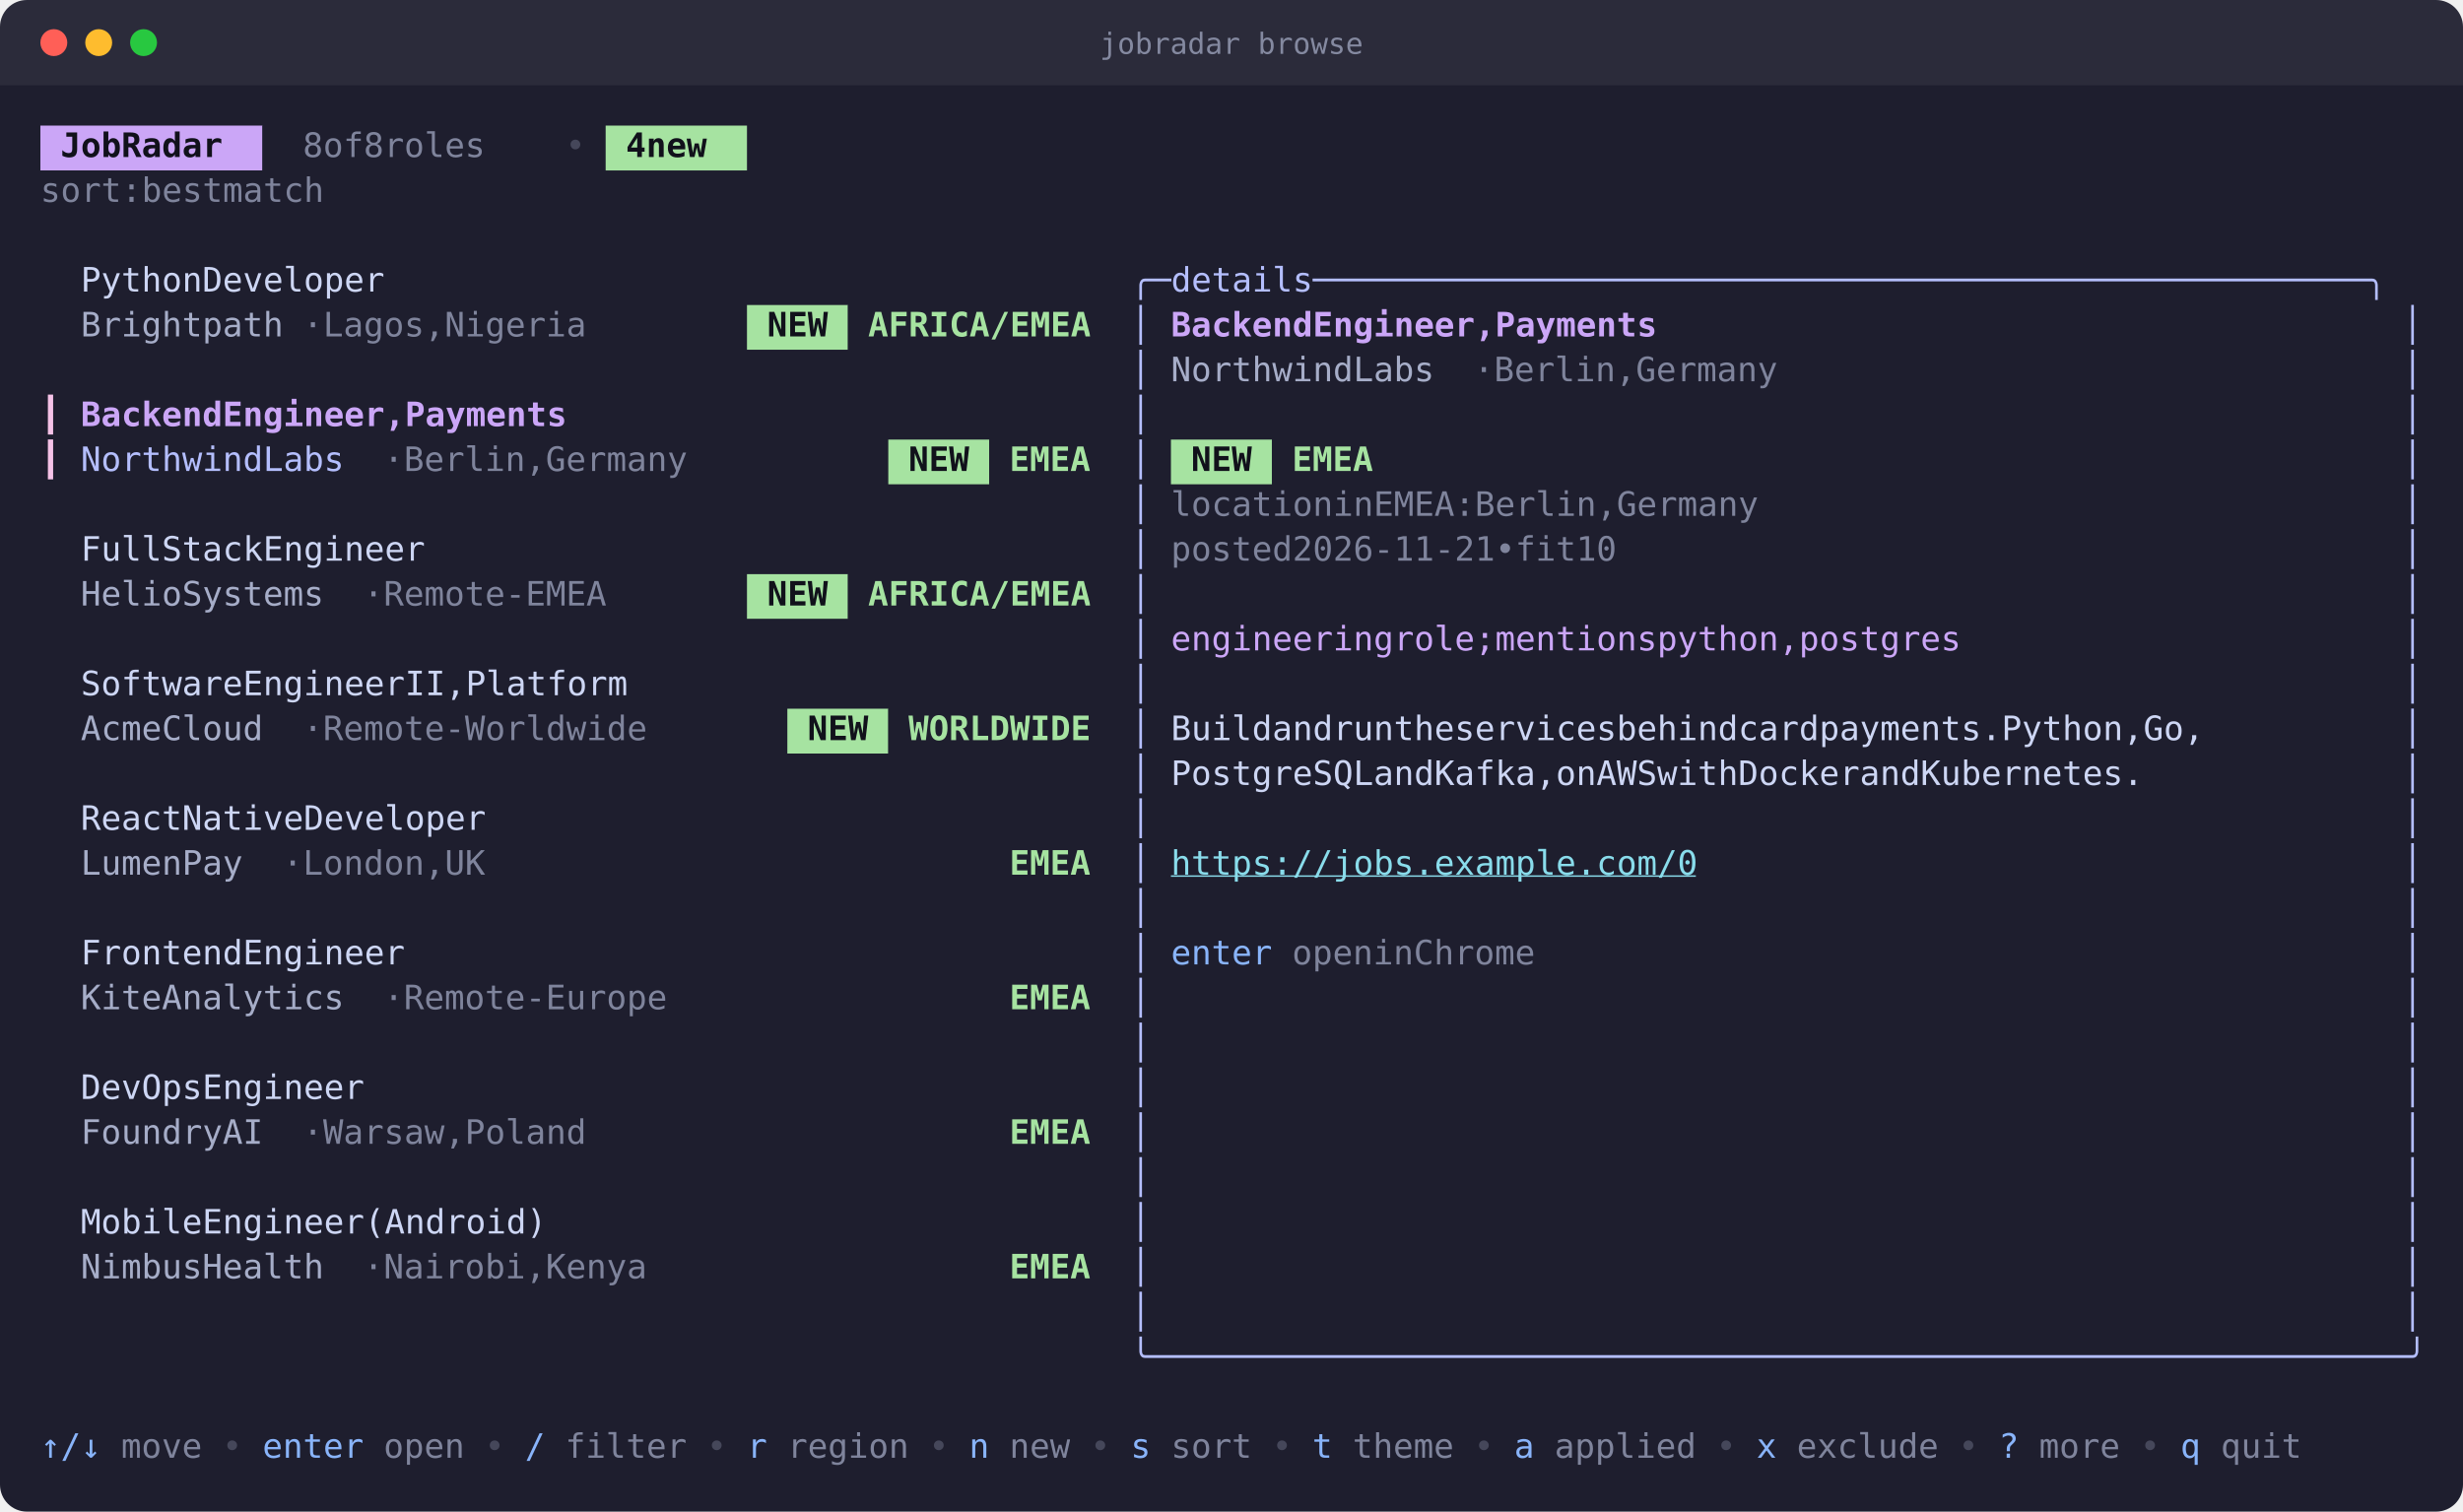
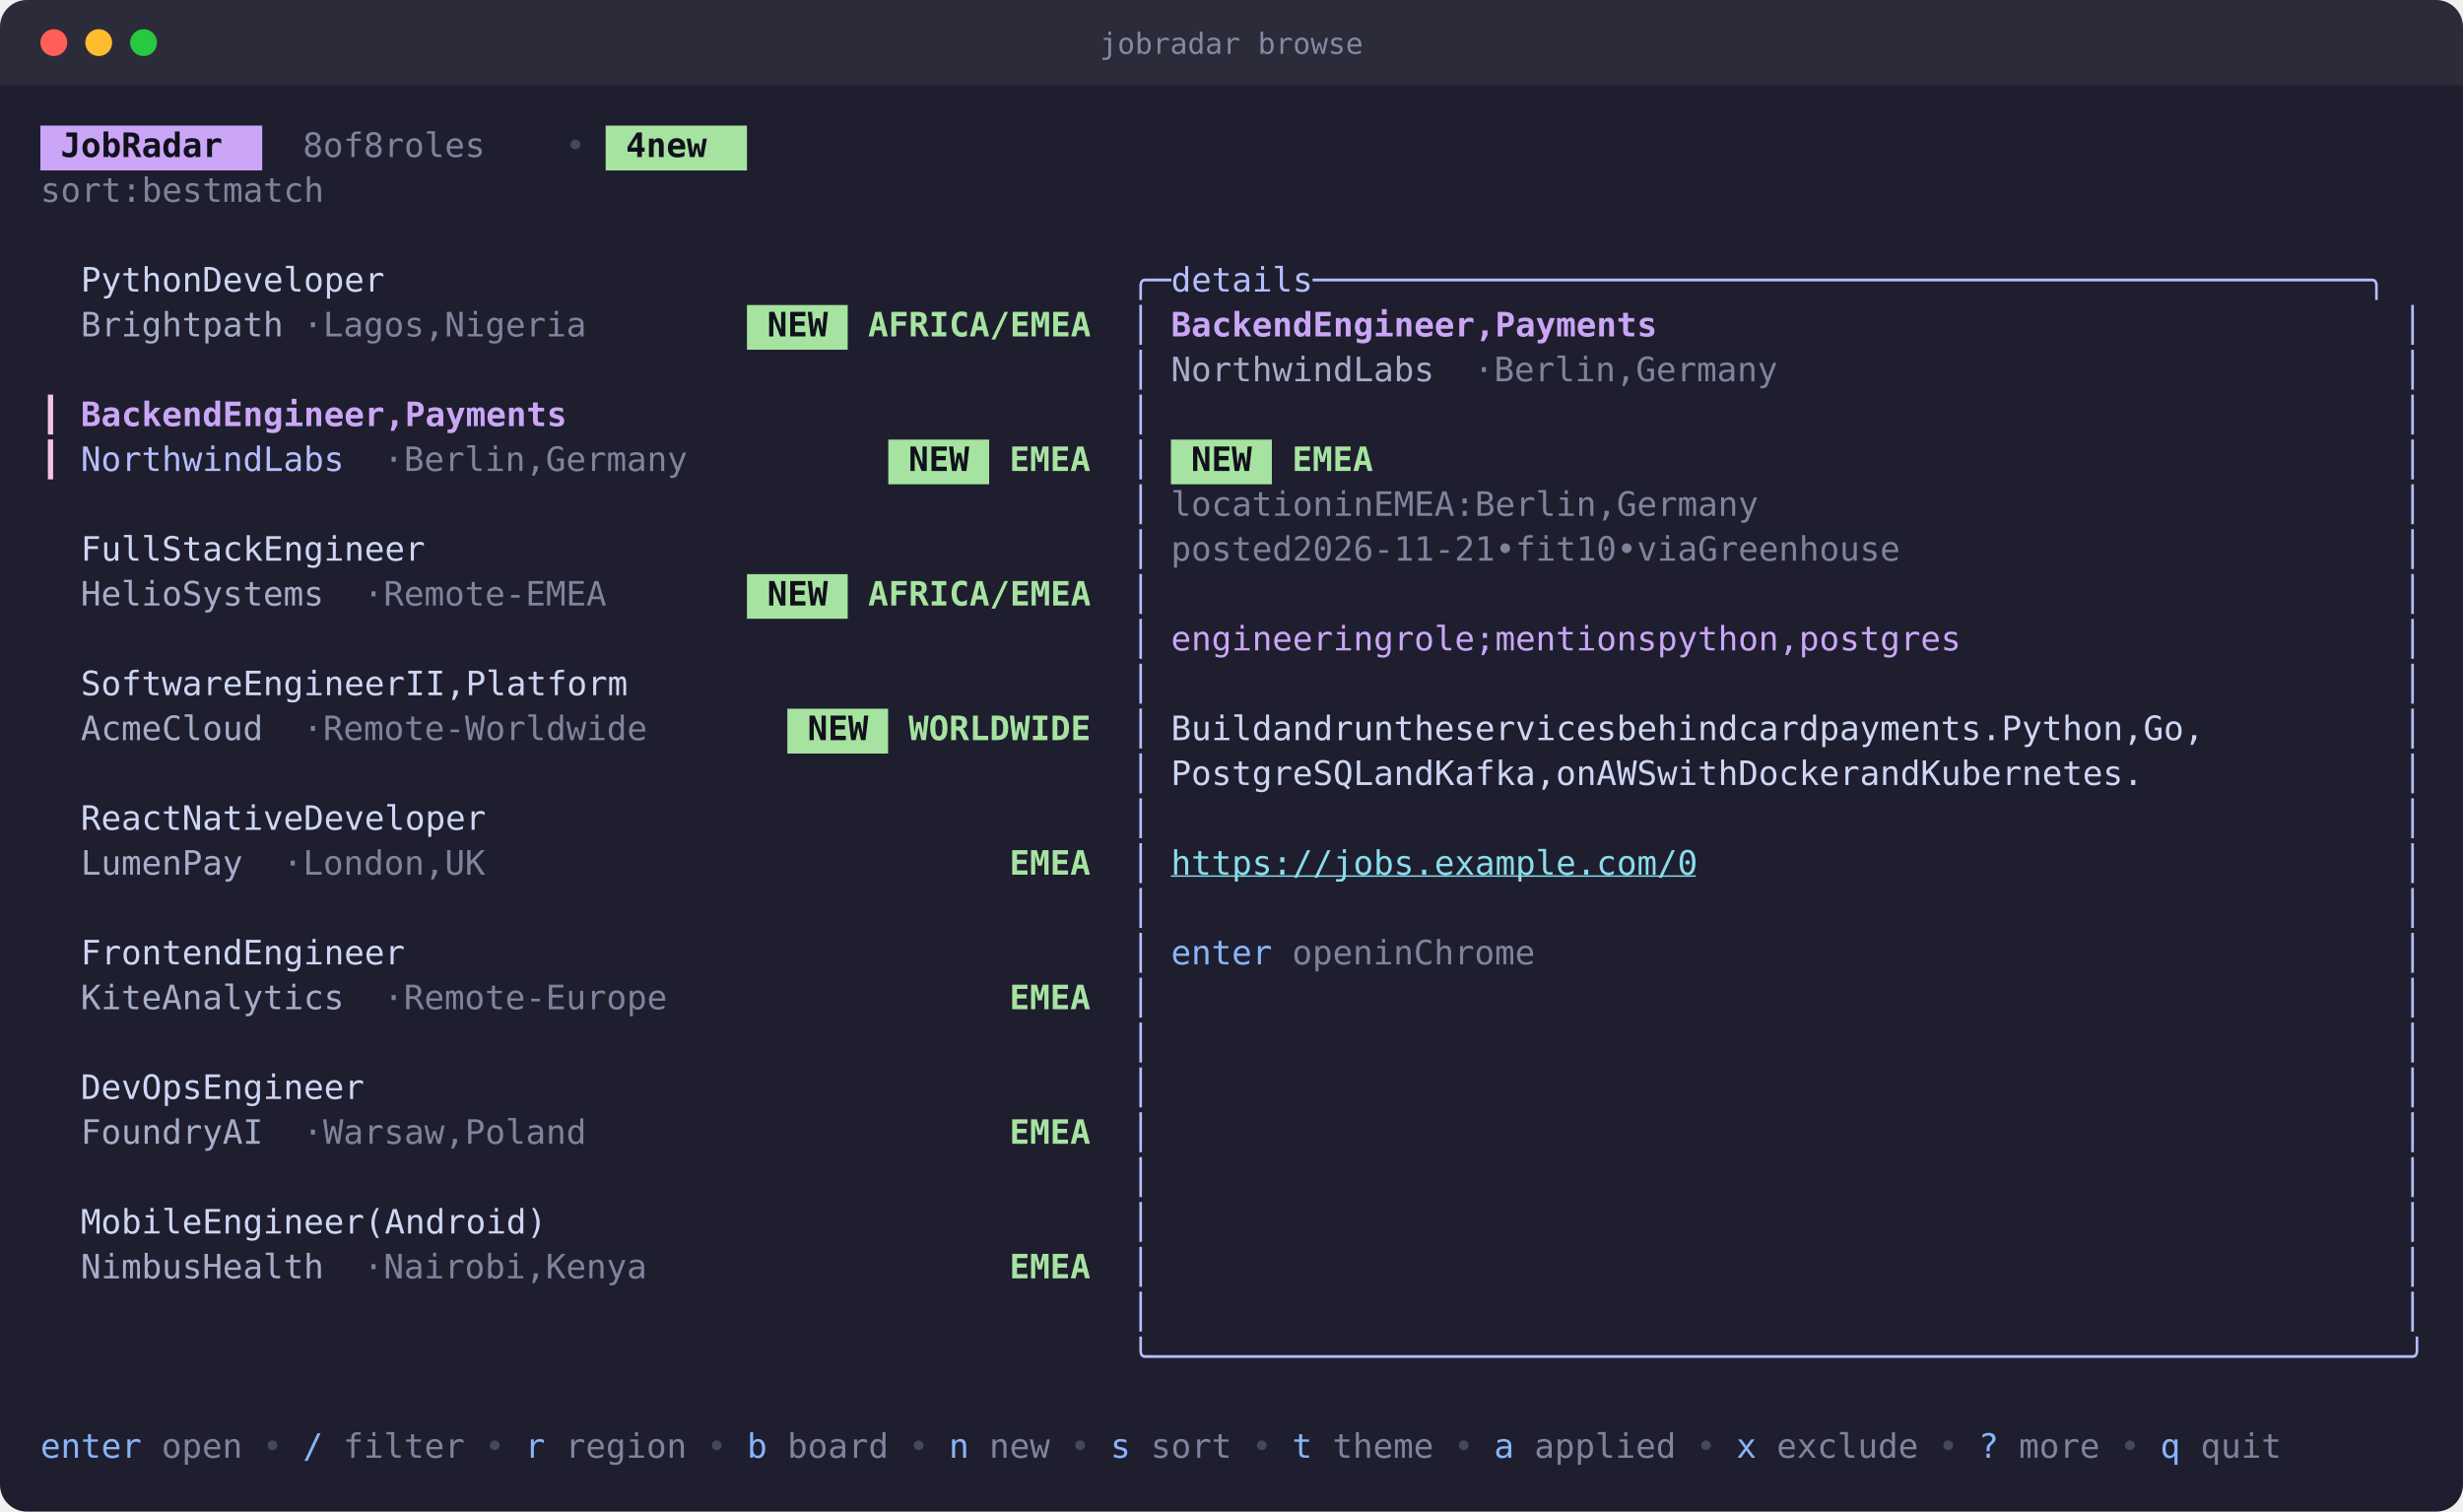
<svg xmlns="http://www.w3.org/2000/svg" width="1098" height="674" viewBox="0 0 1098 674" role="img" aria-label="jobradar browse">
  <rect width="1098" height="674" rx="12" fill="#1E1E2E" />
  <path d="M0 12a12 12 0 0 1 12-12h1074a12 12 0 0 1 12 12v26H0z" fill="#ffffff" fill-opacity="0.06" />
  <circle cx="24" cy="19" r="6" fill="#ff5f57" />
  <circle cx="44" cy="19" r="6" fill="#febc2e" />
  <circle cx="64" cy="19" r="6" fill="#28c840" />
  <text x="549" y="24" text-anchor="middle" font-family="'Cascadia Mono','SF Mono',Menlo,Consolas,'DejaVu Sans Mono','Liberation Mono',monospace" font-size="13" fill="#CDD6F4" fill-opacity="0.55">jobradar browse</text>
  <g font-family="'Cascadia Mono','SF Mono',Menlo,Consolas,'DejaVu Sans Mono','Liberation Mono',monospace" font-size="15" text-rendering="geometricPrecision">
    <rect x="18" y="56" width="99" height="20" fill="#CBA6F7" />
    <text x="27 36 45 63 72 81 90 99" y="70" fill="#11111B" font-weight="700">JobRadar</text>
    <rect x="117" y="56" width="126" height="20" fill="#1E1E2E" />
    <text x="135 153 162 180 198 207 216 225 234" y="70" fill="#7F849C">8of8roles</text>
    <rect x="243" y="56" width="27" height="20" fill="#1E1E2E" />
    <text x="252" y="70" fill="#45475A">•</text>
    <rect x="270" y="56" width="63" height="20" fill="#A6E3A1" />
    <text x="279 297 306 315" y="70" fill="#11111B" font-weight="700">4new</text>
    <rect x="18" y="76" width="144" height="20" fill="#1E1E2E" />
    <text x="18 27 36 45 54 72 81 90 99 117 126 135 144 153" y="90" fill="#7F849C">sort:bestmatch</text>
    <rect x="18" y="116" width="18" height="20" fill="#1E1E2E" />
    <rect x="36" y="116" width="144" height="20" fill="#1E1E2E" />
    <text x="36 45 54 63 72 81 99 108 117 126 135 144 153 162 171" y="130" fill="#CDD6F4">PythonDeveloper</text>
    <rect x="180" y="116" width="306" height="20" fill="#1E1E2E" />
    <rect x="486" y="116" width="18" height="20" fill="#1E1E2E" />
    <rect x="504" y="116" width="576" height="20" fill="#1E1E2E" />
    <text x="504 513 531 540 549 558 567 576 585 603 612 621 630 639 648 657 666 675 684 693 702 711 720 729 738 747 756 765 774 783 792 801 810 819 828 837 846 855 864 873 882 891 900 909 918 927 936 945 954 963 972 981 990 999 1008 1017 1026 1035 1044 1053 1062 1071" y="130" fill="#B4BEFE">╭─details────────────────────────────────────────────────────╮</text>
    <rect x="18" y="136" width="18" height="20" fill="#1E1E2E" />
    <rect x="36" y="136" width="90" height="20" fill="#1E1E2E" />
    <text x="36 45 54 63 72 81 90 99 108 117" y="150" fill="#A6ADC8">Brightpath</text>
    <rect x="126" y="136" width="153" height="20" fill="#1E1E2E" />
    <text x="135 153 162 171 180 189 198 216 225 234 243 252 261 270" y="150" fill="#7F849C">·Lagos,Nigeria</text>
    <rect x="279" y="136" width="54" height="20" fill="#1E1E2E" />
    <rect x="333" y="136" width="45" height="20" fill="#A6E3A1" />
    <text x="342 351 360" y="150" fill="#11111B" font-weight="700">NEW</text>
    <rect x="378" y="136" width="9" height="20" fill="#1E1E2E" />
    <rect x="387" y="136" width="99" height="20" fill="#1E1E2E" />
    <text x="387 396 405 414 423 432 441 450 459 468 477" y="150" fill="#A6E3A1" font-weight="700">AFRICA/EMEA</text>
    <rect x="486" y="136" width="18" height="20" fill="#1E1E2E" />
    <rect x="504" y="136" width="18" height="20" fill="#1E1E2E" />
    <text x="504" y="150" fill="#B4BEFE">│</text>
    <rect x="522" y="136" width="234" height="20" fill="#1E1E2E" />
    <text x="522 531 540 549 558 567 576 594 603 612 621 630 639 648 657 666 684 693 702 711 720 729 738 747" y="150" fill="#CBA6F7" font-weight="700">BackendEngineer,Payments</text>
    <rect x="756" y="136" width="306" height="20" fill="#1E1E2E" />
    <rect x="1062" y="136" width="18" height="20" fill="#1E1E2E" />
    <text x="1071" y="150" fill="#B4BEFE">│</text>
    <rect x="18" y="156" width="468" height="20" fill="#1E1E2E" />
    <rect x="486" y="156" width="18" height="20" fill="#1E1E2E" />
    <rect x="504" y="156" width="18" height="20" fill="#1E1E2E" />
    <text x="504" y="170" fill="#B4BEFE">│</text>
    <rect x="522" y="156" width="126" height="20" fill="#1E1E2E" />
    <text x="522 531 540 549 558 567 576 585 594 612 621 630 639" y="170" fill="#A6ADC8">NorthwindLabs</text>
    <rect x="648" y="156" width="162" height="20" fill="#1E1E2E" />
    <text x="657 675 684 693 702 711 720 729 747 756 765 774 783 792 801" y="170" fill="#7F849C">·Berlin,Germany</text>
    <rect x="810" y="156" width="252" height="20" fill="#1E1E2E" />
    <rect x="1062" y="156" width="18" height="20" fill="#1E1E2E" />
    <text x="1071" y="170" fill="#B4BEFE">│</text>
    <rect x="18" y="176" width="18" height="20" fill="#1E1E2E" />
    <text x="18" y="190" fill="#F5C2E7" font-weight="700">┃</text>
    <rect x="36" y="176" width="234" height="20" fill="#1E1E2E" />
    <text x="36 45 54 63 72 81 90 108 117 126 135 144 153 162 171 180 198 207 216 225 234 243 252 261" y="190" fill="#CBA6F7" font-weight="700">BackendEngineer,Payments</text>
    <rect x="270" y="176" width="216" height="20" fill="#1E1E2E" />
    <rect x="486" y="176" width="18" height="20" fill="#1E1E2E" />
    <rect x="504" y="176" width="18" height="20" fill="#1E1E2E" />
    <text x="504" y="190" fill="#B4BEFE">│</text>
    <rect x="522" y="176" width="540" height="20" fill="#1E1E2E" />
    <rect x="1062" y="176" width="18" height="20" fill="#1E1E2E" />
    <text x="1071" y="190" fill="#B4BEFE">│</text>
    <rect x="18" y="196" width="18" height="20" fill="#1E1E2E" />
    <text x="18" y="210" fill="#F5C2E7" font-weight="700">┃</text>
    <rect x="36" y="196" width="126" height="20" fill="#1E1E2E" />
    <text x="36 45 54 63 72 81 90 99 108 126 135 144 153" y="210" fill="#B4BEFE">NorthwindLabs</text>
    <rect x="162" y="196" width="162" height="20" fill="#1E1E2E" />
    <text x="171 189 198 207 216 225 234 243 261 270 279 288 297 306 315" y="210" fill="#7F849C">·Berlin,Germany</text>
    <rect x="324" y="196" width="72" height="20" fill="#1E1E2E" />
    <rect x="396" y="196" width="45" height="20" fill="#A6E3A1" />
    <text x="405 414 423" y="210" fill="#11111B" font-weight="700">NEW</text>
    <rect x="441" y="196" width="9" height="20" fill="#1E1E2E" />
    <rect x="450" y="196" width="36" height="20" fill="#1E1E2E" />
    <text x="450 459 468 477" y="210" fill="#A6E3A1" font-weight="700">EMEA</text>
    <rect x="486" y="196" width="18" height="20" fill="#1E1E2E" />
    <rect x="504" y="196" width="18" height="20" fill="#1E1E2E" />
    <text x="504" y="210" fill="#B4BEFE">│</text>
    <rect x="522" y="196" width="45" height="20" fill="#A6E3A1" />
    <text x="531 540 549" y="210" fill="#11111B" font-weight="700">NEW</text>
    <rect x="567" y="196" width="9" height="20" fill="#1E1E2E" />
    <rect x="576" y="196" width="36" height="20" fill="#1E1E2E" />
    <text x="576 585 594 603" y="210" fill="#A6E3A1" font-weight="700">EMEA</text>
    <rect x="612" y="196" width="450" height="20" fill="#1E1E2E" />
    <rect x="1062" y="196" width="18" height="20" fill="#1E1E2E" />
    <text x="1071" y="210" fill="#B4BEFE">│</text>
    <rect x="18" y="216" width="468" height="20" fill="#1E1E2E" />
    <rect x="486" y="216" width="18" height="20" fill="#1E1E2E" />
    <rect x="504" y="216" width="18" height="20" fill="#1E1E2E" />
    <text x="504" y="230" fill="#B4BEFE">│</text>
    <rect x="522" y="216" width="297" height="20" fill="#1E1E2E" />
    <text x="522 531 540 549 558 567 576 585 603 612 630 639 648 657 666 684 693 702 711 720 729 738 756 765 774 783 792 801 810" y="230" fill="#7F849C">locationinEMEA:Berlin,Germany</text>
    <rect x="819" y="216" width="243" height="20" fill="#1E1E2E" />
    <rect x="1062" y="216" width="18" height="20" fill="#1E1E2E" />
    <text x="1071" y="230" fill="#B4BEFE">│</text>
    <rect x="18" y="236" width="18" height="20" fill="#1E1E2E" />
    <rect x="36" y="236" width="171" height="20" fill="#1E1E2E" />
    <text x="36 45 54 63 81 90 99 108 117 135 144 153 162 171 180 189 198" y="250" fill="#CDD6F4">FullStackEngineer</text>
    <rect x="207" y="236" width="279" height="20" fill="#1E1E2E" />
    <rect x="486" y="236" width="18" height="20" fill="#1E1E2E" />
    <rect x="504" y="236" width="18" height="20" fill="#1E1E2E" />
    <text x="504" y="250" fill="#B4BEFE">│</text>
-     <rect x="522" y="236" width="234" height="20" fill="#1E1E2E" />
-     <text x="522 531 540 549 558 567 585 594 603 612 621 630 639 648 657 666 684 702 711 720 738 747" y="250" fill="#7F849C">posted2026-11-21•fit10</text>
-     <rect x="756" y="236" width="306" height="20" fill="#1E1E2E" />
+     <rect x="522" y="236" width="387" height="20" fill="#1E1E2E" />
+     <text x="522 531 540 549 558 567 585 594 603 612 621 630 639 648 657 666 684 702 711 720 738 747 765 783 792 801 819 828 837 846 855 864 873 882 891 900" y="250" fill="#7F849C">posted2026-11-21•fit10•viaGreenhouse</text>
+     <rect x="909" y="236" width="153" height="20" fill="#1E1E2E" />
    <rect x="1062" y="236" width="18" height="20" fill="#1E1E2E" />
    <text x="1071" y="250" fill="#B4BEFE">│</text>
    <rect x="18" y="256" width="18" height="20" fill="#1E1E2E" />
    <rect x="36" y="256" width="117" height="20" fill="#1E1E2E" />
    <text x="36 45 54 63 72 90 99 108 117 126 135 144" y="270" fill="#A6ADC8">HelioSystems</text>
    <rect x="153" y="256" width="144" height="20" fill="#1E1E2E" />
    <text x="162 180 189 198 207 216 225 243 261 270 279 288" y="270" fill="#7F849C">·Remote-EMEA</text>
    <rect x="297" y="256" width="36" height="20" fill="#1E1E2E" />
    <rect x="333" y="256" width="45" height="20" fill="#A6E3A1" />
    <text x="342 351 360" y="270" fill="#11111B" font-weight="700">NEW</text>
    <rect x="378" y="256" width="9" height="20" fill="#1E1E2E" />
    <rect x="387" y="256" width="99" height="20" fill="#1E1E2E" />
    <text x="387 396 405 414 423 432 441 450 459 468 477" y="270" fill="#A6E3A1" font-weight="700">AFRICA/EMEA</text>
    <rect x="486" y="256" width="18" height="20" fill="#1E1E2E" />
    <rect x="504" y="256" width="18" height="20" fill="#1E1E2E" />
    <text x="504" y="270" fill="#B4BEFE">│</text>
    <rect x="522" y="256" width="540" height="20" fill="#1E1E2E" />
    <rect x="1062" y="256" width="18" height="20" fill="#1E1E2E" />
    <text x="1071" y="270" fill="#B4BEFE">│</text>
    <rect x="18" y="276" width="468" height="20" fill="#1E1E2E" />
    <rect x="486" y="276" width="18" height="20" fill="#1E1E2E" />
    <rect x="504" y="276" width="18" height="20" fill="#1E1E2E" />
    <text x="504" y="290" fill="#B4BEFE">│</text>
    <rect x="522" y="276" width="387" height="20" fill="#1E1E2E" />
    <text x="522 531 540 549 558 567 576 585 594 603 612 630 639 648 657 666 684 693 702 711 720 729 738 747 765 774 783 792 801 810 819 837 846 855 864 873 882 891 900" y="290" fill="#CBA6F7">engineeringrole;mentionspython,postgres</text>
    <rect x="909" y="276" width="153" height="20" fill="#1E1E2E" />
    <rect x="1062" y="276" width="18" height="20" fill="#1E1E2E" />
    <text x="1071" y="290" fill="#B4BEFE">│</text>
    <rect x="18" y="296" width="18" height="20" fill="#1E1E2E" />
    <rect x="36" y="296" width="270" height="20" fill="#1E1E2E" />
    <text x="36 45 54 63 72 81 90 99 117 126 135 144 153 162 171 180 198 207 216 234 243 252 261 270 279 288 297" y="310" fill="#CDD6F4">SoftwareEngineerII,Platform</text>
    <rect x="306" y="296" width="180" height="20" fill="#1E1E2E" />
    <rect x="486" y="296" width="18" height="20" fill="#1E1E2E" />
    <rect x="504" y="296" width="18" height="20" fill="#1E1E2E" />
    <text x="504" y="310" fill="#B4BEFE">│</text>
    <rect x="522" y="296" width="540" height="20" fill="#1E1E2E" />
    <rect x="1062" y="296" width="18" height="20" fill="#1E1E2E" />
    <text x="1071" y="310" fill="#B4BEFE">│</text>
    <rect x="18" y="316" width="18" height="20" fill="#1E1E2E" />
    <rect x="36" y="316" width="90" height="20" fill="#1E1E2E" />
    <text x="36 45 54 63 81 90 99 108 117" y="330" fill="#A6ADC8">AcmeCloud</text>
    <rect x="126" y="316" width="189" height="20" fill="#1E1E2E" />
    <text x="135 153 162 171 180 189 198 216 234 243 252 261 270 279 288 297 306" y="330" fill="#7F849C">·Remote-Worldwide</text>
    <rect x="315" y="316" width="36" height="20" fill="#1E1E2E" />
    <rect x="351" y="316" width="45" height="20" fill="#A6E3A1" />
    <text x="360 369 378" y="330" fill="#11111B" font-weight="700">NEW</text>
    <rect x="396" y="316" width="9" height="20" fill="#1E1E2E" />
    <rect x="405" y="316" width="81" height="20" fill="#1E1E2E" />
    <text x="405 414 423 432 441 450 459 468 477" y="330" fill="#A6E3A1" font-weight="700">WORLDWIDE</text>
    <rect x="486" y="316" width="18" height="20" fill="#1E1E2E" />
    <rect x="504" y="316" width="18" height="20" fill="#1E1E2E" />
    <text x="504" y="330" fill="#B4BEFE">│</text>
    <rect x="522" y="316" width="540" height="20" fill="#1E1E2E" />
    <text x="522 531 540 549 558 576 585 594 612 621 630 648 657 666 684 693 702 711 720 729 738 747 765 774 783 792 801 810 828 837 846 855 873 882 891 900 909 918 927 936 945 963 972 981 990 999 1008 1017 1035 1044 1053" y="330" fill="#CDD6F4">Buildandruntheservicesbehindcardpayments.Python,Go,</text>
    <rect x="1062" y="316" width="18" height="20" fill="#1E1E2E" />
    <text x="1071" y="330" fill="#B4BEFE">│</text>
    <rect x="18" y="336" width="468" height="20" fill="#1E1E2E" />
    <rect x="486" y="336" width="18" height="20" fill="#1E1E2E" />
    <rect x="504" y="336" width="18" height="20" fill="#1E1E2E" />
    <text x="504" y="350" fill="#B4BEFE">│</text>
    <rect x="522" y="336" width="504" height="20" fill="#1E1E2E" />
    <text x="522 531 540 549 558 567 576 585 594 603 621 630 639 657 666 675 684 693 702 720 729 747 756 765 783 792 801 810 828 837 846 855 864 873 891 900 909 927 936 945 954 963 972 981 990 999 1008 1017" y="350" fill="#CDD6F4">PostgreSQLandKafka,onAWSwithDockerandKubernetes.</text>
    <rect x="1026" y="336" width="36" height="20" fill="#1E1E2E" />
    <rect x="1062" y="336" width="18" height="20" fill="#1E1E2E" />
    <text x="1071" y="350" fill="#B4BEFE">│</text>
    <rect x="18" y="356" width="18" height="20" fill="#1E1E2E" />
    <rect x="36" y="356" width="198" height="20" fill="#1E1E2E" />
    <text x="36 45 54 63 72 90 99 108 117 126 135 153 162 171 180 189 198 207 216 225" y="370" fill="#CDD6F4">ReactNativeDeveloper</text>
    <rect x="234" y="356" width="252" height="20" fill="#1E1E2E" />
    <rect x="486" y="356" width="18" height="20" fill="#1E1E2E" />
    <rect x="504" y="356" width="18" height="20" fill="#1E1E2E" />
    <text x="504" y="370" fill="#B4BEFE">│</text>
    <rect x="522" y="356" width="540" height="20" fill="#1E1E2E" />
    <rect x="1062" y="356" width="18" height="20" fill="#1E1E2E" />
    <text x="1071" y="370" fill="#B4BEFE">│</text>
    <rect x="18" y="376" width="18" height="20" fill="#1E1E2E" />
    <rect x="36" y="376" width="81" height="20" fill="#1E1E2E" />
    <text x="36 45 54 63 72 90 99 108" y="390" fill="#A6ADC8">LumenPay</text>
    <rect x="117" y="376" width="117" height="20" fill="#1E1E2E" />
    <text x="126 144 153 162 171 180 189 198 216 225" y="390" fill="#7F849C">·London,UK</text>
    <rect x="234" y="376" width="216" height="20" fill="#1E1E2E" />
    <rect x="450" y="376" width="36" height="20" fill="#1E1E2E" />
    <text x="450 459 468 477" y="390" fill="#A6E3A1" font-weight="700">EMEA</text>
    <rect x="486" y="376" width="18" height="20" fill="#1E1E2E" />
    <rect x="504" y="376" width="18" height="20" fill="#1E1E2E" />
    <text x="504" y="390" fill="#B4BEFE">│</text>
    <rect x="522" y="376" width="234" height="20" fill="#1E1E2E" />
    <text x="522 531 540 549 558 567 576 585 594 603 612 621 630 639 648 657 666 675 684 693 702 711 720 729 738 747" y="390" fill="#89DCEB" text-decoration="underline">https://jobs.example.com/0</text>
    <rect x="756" y="376" width="306" height="20" fill="#1E1E2E" />
    <rect x="1062" y="376" width="18" height="20" fill="#1E1E2E" />
    <text x="1071" y="390" fill="#B4BEFE">│</text>
    <rect x="18" y="396" width="468" height="20" fill="#1E1E2E" />
    <rect x="486" y="396" width="18" height="20" fill="#1E1E2E" />
    <rect x="504" y="396" width="18" height="20" fill="#1E1E2E" />
    <text x="504" y="410" fill="#B4BEFE">│</text>
    <rect x="522" y="396" width="540" height="20" fill="#1E1E2E" />
    <rect x="1062" y="396" width="18" height="20" fill="#1E1E2E" />
    <text x="1071" y="410" fill="#B4BEFE">│</text>
    <rect x="18" y="416" width="18" height="20" fill="#1E1E2E" />
    <rect x="36" y="416" width="153" height="20" fill="#1E1E2E" />
    <text x="36 45 54 63 72 81 90 99 117 126 135 144 153 162 171 180" y="430" fill="#CDD6F4">FrontendEngineer</text>
    <rect x="189" y="416" width="297" height="20" fill="#1E1E2E" />
    <rect x="486" y="416" width="18" height="20" fill="#1E1E2E" />
    <rect x="504" y="416" width="18" height="20" fill="#1E1E2E" />
    <text x="504" y="430" fill="#B4BEFE">│</text>
    <rect x="522" y="416" width="45" height="20" fill="#1E1E2E" />
    <text x="522 531 540 549 558" y="430" fill="#89B4FA">enter</text>
    <rect x="567" y="416" width="135" height="20" fill="#1E1E2E" />
    <text x="576 585 594 603 621 630 648 657 666 675 684 693" y="430" fill="#7F849C">openinChrome</text>
    <rect x="702" y="416" width="360" height="20" fill="#1E1E2E" />
    <rect x="1062" y="416" width="18" height="20" fill="#1E1E2E" />
    <text x="1071" y="430" fill="#B4BEFE">│</text>
    <rect x="18" y="436" width="18" height="20" fill="#1E1E2E" />
    <rect x="36" y="436" width="126" height="20" fill="#1E1E2E" />
    <text x="36 45 54 63 81 90 99 108 117 126 135 144 153" y="450" fill="#A6ADC8">KiteAnalytics</text>
    <rect x="162" y="436" width="162" height="20" fill="#1E1E2E" />
    <text x="171 189 198 207 216 225 234 252 270 279 288 297 306 315" y="450" fill="#7F849C">·Remote-Europe</text>
    <rect x="324" y="436" width="126" height="20" fill="#1E1E2E" />
    <rect x="450" y="436" width="36" height="20" fill="#1E1E2E" />
    <text x="450 459 468 477" y="450" fill="#A6E3A1" font-weight="700">EMEA</text>
    <rect x="486" y="436" width="18" height="20" fill="#1E1E2E" />
    <rect x="504" y="436" width="18" height="20" fill="#1E1E2E" />
    <text x="504" y="450" fill="#B4BEFE">│</text>
    <rect x="522" y="436" width="540" height="20" fill="#1E1E2E" />
    <rect x="1062" y="436" width="18" height="20" fill="#1E1E2E" />
    <text x="1071" y="450" fill="#B4BEFE">│</text>
    <rect x="18" y="456" width="468" height="20" fill="#1E1E2E" />
    <rect x="486" y="456" width="18" height="20" fill="#1E1E2E" />
    <rect x="504" y="456" width="18" height="20" fill="#1E1E2E" />
    <text x="504" y="470" fill="#B4BEFE">│</text>
    <rect x="522" y="456" width="540" height="20" fill="#1E1E2E" />
    <rect x="1062" y="456" width="18" height="20" fill="#1E1E2E" />
    <text x="1071" y="470" fill="#B4BEFE">│</text>
    <rect x="18" y="476" width="18" height="20" fill="#1E1E2E" />
    <rect x="36" y="476" width="135" height="20" fill="#1E1E2E" />
    <text x="36 45 54 63 72 81 99 108 117 126 135 144 153 162" y="490" fill="#CDD6F4">DevOpsEngineer</text>
    <rect x="171" y="476" width="315" height="20" fill="#1E1E2E" />
    <rect x="486" y="476" width="18" height="20" fill="#1E1E2E" />
    <rect x="504" y="476" width="18" height="20" fill="#1E1E2E" />
    <text x="504" y="490" fill="#B4BEFE">│</text>
    <rect x="522" y="476" width="540" height="20" fill="#1E1E2E" />
    <rect x="1062" y="476" width="18" height="20" fill="#1E1E2E" />
    <text x="1071" y="490" fill="#B4BEFE">│</text>
    <rect x="18" y="496" width="18" height="20" fill="#1E1E2E" />
    <rect x="36" y="496" width="90" height="20" fill="#1E1E2E" />
    <text x="36 45 54 63 72 81 90 108 117" y="510" fill="#A6ADC8">FoundryAI</text>
    <rect x="126" y="496" width="153" height="20" fill="#1E1E2E" />
    <text x="135 153 162 171 180 189 198 207 225 234 243 252 261 270" y="510" fill="#7F849C">·Warsaw,Poland</text>
    <rect x="279" y="496" width="171" height="20" fill="#1E1E2E" />
    <rect x="450" y="496" width="36" height="20" fill="#1E1E2E" />
    <text x="450 459 468 477" y="510" fill="#A6E3A1" font-weight="700">EMEA</text>
    <rect x="486" y="496" width="18" height="20" fill="#1E1E2E" />
    <rect x="504" y="496" width="18" height="20" fill="#1E1E2E" />
    <text x="504" y="510" fill="#B4BEFE">│</text>
    <rect x="522" y="496" width="540" height="20" fill="#1E1E2E" />
    <rect x="1062" y="496" width="18" height="20" fill="#1E1E2E" />
    <text x="1071" y="510" fill="#B4BEFE">│</text>
    <rect x="18" y="516" width="468" height="20" fill="#1E1E2E" />
    <rect x="486" y="516" width="18" height="20" fill="#1E1E2E" />
    <rect x="504" y="516" width="18" height="20" fill="#1E1E2E" />
    <text x="504" y="530" fill="#B4BEFE">│</text>
    <rect x="522" y="516" width="540" height="20" fill="#1E1E2E" />
    <rect x="1062" y="516" width="18" height="20" fill="#1E1E2E" />
    <text x="1071" y="530" fill="#B4BEFE">│</text>
    <rect x="18" y="536" width="18" height="20" fill="#1E1E2E" />
    <rect x="36" y="536" width="225" height="20" fill="#1E1E2E" />
    <text x="36 45 54 63 72 81 99 108 117 126 135 144 153 162 180 189 198 207 216 225 234 243 252" y="550" fill="#CDD6F4">MobileEngineer(Android)</text>
    <rect x="261" y="536" width="225" height="20" fill="#1E1E2E" />
    <rect x="486" y="536" width="18" height="20" fill="#1E1E2E" />
    <rect x="504" y="536" width="18" height="20" fill="#1E1E2E" />
    <text x="504" y="550" fill="#B4BEFE">│</text>
    <rect x="522" y="536" width="540" height="20" fill="#1E1E2E" />
    <rect x="1062" y="536" width="18" height="20" fill="#1E1E2E" />
    <text x="1071" y="550" fill="#B4BEFE">│</text>
    <rect x="18" y="556" width="18" height="20" fill="#1E1E2E" />
    <rect x="36" y="556" width="117" height="20" fill="#1E1E2E" />
    <text x="36 45 54 63 72 81 99 108 117 126 135 144" y="570" fill="#A6ADC8">NimbusHealth</text>
    <rect x="153" y="556" width="153" height="20" fill="#1E1E2E" />
    <text x="162 180 189 198 207 216 225 234 243 261 270 279 288 297" y="570" fill="#7F849C">·Nairobi,Kenya</text>
    <rect x="306" y="556" width="144" height="20" fill="#1E1E2E" />
    <rect x="450" y="556" width="36" height="20" fill="#1E1E2E" />
    <text x="450 459 468 477" y="570" fill="#A6E3A1" font-weight="700">EMEA</text>
    <rect x="486" y="556" width="18" height="20" fill="#1E1E2E" />
    <rect x="504" y="556" width="18" height="20" fill="#1E1E2E" />
    <text x="504" y="570" fill="#B4BEFE">│</text>
    <rect x="522" y="556" width="540" height="20" fill="#1E1E2E" />
    <rect x="1062" y="556" width="18" height="20" fill="#1E1E2E" />
    <text x="1071" y="570" fill="#B4BEFE">│</text>
    <rect x="18" y="576" width="468" height="20" fill="#1E1E2E" />
    <rect x="486" y="576" width="18" height="20" fill="#1E1E2E" />
    <rect x="504" y="576" width="18" height="20" fill="#1E1E2E" />
    <text x="504" y="590" fill="#B4BEFE">│</text>
    <rect x="522" y="576" width="540" height="20" fill="#1E1E2E" />
    <rect x="1062" y="576" width="18" height="20" fill="#1E1E2E" />
    <text x="1071" y="590" fill="#B4BEFE">│</text>
    <rect x="18" y="596" width="468" height="20" fill="#1E1E2E" />
    <rect x="486" y="596" width="18" height="20" fill="#1E1E2E" />
    <rect x="504" y="596" width="576" height="20" fill="#1E1E2E" />
    <text x="504 513 522 531 540 549 558 567 576 585 594 603 612 621 630 639 648 657 666 675 684 693 702 711 720 729 738 747 756 765 774 783 792 801 810 819 828 837 846 855 864 873 882 891 900 909 918 927 936 945 954 963 972 981 990 999 1008 1017 1026 1035 1044 1053 1062 1071" y="610" fill="#B4BEFE">╰──────────────────────────────────────────────────────────────╯</text>
    <rect x="18" y="616" width="1062" height="20" fill="#1E1E2E" />
-     <rect x="18" y="636" width="27" height="20" fill="#1E1E2E" />
-     <text x="18 27 36" y="650" fill="#89B4FA">↑/↓</text>
-     <rect x="45" y="636" width="45" height="20" fill="#1E1E2E" />
-     <text x="54 63 72 81" y="650" fill="#7F849C">move</text>
-     <rect x="90" y="636" width="27" height="20" fill="#1E1E2E" />
-     <text x="99" y="650" fill="#45475A">•</text>
-     <rect x="117" y="636" width="45" height="20" fill="#1E1E2E" />
-     <text x="117 126 135 144 153" y="650" fill="#89B4FA">enter</text>
-     <rect x="162" y="636" width="45" height="20" fill="#1E1E2E" />
-     <text x="171 180 189 198" y="650" fill="#7F849C">open</text>
+     <rect x="18" y="636" width="45" height="20" fill="#1E1E2E" />
+     <text x="18 27 36 45 54" y="650" fill="#89B4FA">enter</text>
+     <rect x="63" y="636" width="45" height="20" fill="#1E1E2E" />
+     <text x="72 81 90 99" y="650" fill="#7F849C">open</text>
+     <rect x="108" y="636" width="27" height="20" fill="#1E1E2E" />
+     <text x="117" y="650" fill="#45475A">•</text>
+     <rect x="135" y="636" width="9" height="20" fill="#1E1E2E" />
+     <text x="135" y="650" fill="#89B4FA">/</text>
+     <rect x="144" y="636" width="63" height="20" fill="#1E1E2E" />
+     <text x="153 162 171 180 189 198" y="650" fill="#7F849C">filter</text>
    <rect x="207" y="636" width="27" height="20" fill="#1E1E2E" />
    <text x="216" y="650" fill="#45475A">•</text>
    <rect x="234" y="636" width="9" height="20" fill="#1E1E2E" />
-     <text x="234" y="650" fill="#89B4FA">/</text>
+     <text x="234" y="650" fill="#89B4FA">r</text>
    <rect x="243" y="636" width="63" height="20" fill="#1E1E2E" />
-     <text x="252 261 270 279 288 297" y="650" fill="#7F849C">filter</text>
+     <text x="252 261 270 279 288 297" y="650" fill="#7F849C">region</text>
    <rect x="306" y="636" width="27" height="20" fill="#1E1E2E" />
    <text x="315" y="650" fill="#45475A">•</text>
    <rect x="333" y="636" width="9" height="20" fill="#1E1E2E" />
-     <text x="333" y="650" fill="#89B4FA">r</text>
-     <rect x="342" y="636" width="63" height="20" fill="#1E1E2E" />
-     <text x="351 360 369 378 387 396" y="650" fill="#7F849C">region</text>
-     <rect x="405" y="636" width="27" height="20" fill="#1E1E2E" />
-     <text x="414" y="650" fill="#45475A">•</text>
-     <rect x="432" y="636" width="9" height="20" fill="#1E1E2E" />
-     <text x="432" y="650" fill="#89B4FA">n</text>
-     <rect x="441" y="636" width="36" height="20" fill="#1E1E2E" />
-     <text x="450 459 468" y="650" fill="#7F849C">new</text>
-     <rect x="477" y="636" width="27" height="20" fill="#1E1E2E" />
-     <text x="486" y="650" fill="#45475A">•</text>
-     <rect x="504" y="636" width="9" height="20" fill="#1E1E2E" />
-     <text x="504" y="650" fill="#89B4FA">s</text>
-     <rect x="513" y="636" width="45" height="20" fill="#1E1E2E" />
-     <text x="522 531 540 549" y="650" fill="#7F849C">sort</text>
-     <rect x="558" y="636" width="27" height="20" fill="#1E1E2E" />
-     <text x="567" y="650" fill="#45475A">•</text>
-     <rect x="585" y="636" width="9" height="20" fill="#1E1E2E" />
-     <text x="585" y="650" fill="#89B4FA">t</text>
-     <rect x="594" y="636" width="54" height="20" fill="#1E1E2E" />
-     <text x="603 612 621 630 639" y="650" fill="#7F849C">theme</text>
-     <rect x="648" y="636" width="27" height="20" fill="#1E1E2E" />
-     <text x="657" y="650" fill="#45475A">•</text>
-     <rect x="675" y="636" width="9" height="20" fill="#1E1E2E" />
-     <text x="675" y="650" fill="#89B4FA">a</text>
-     <rect x="684" y="636" width="72" height="20" fill="#1E1E2E" />
-     <text x="693 702 711 720 729 738 747" y="650" fill="#7F849C">applied</text>
-     <rect x="756" y="636" width="27" height="20" fill="#1E1E2E" />
-     <text x="765" y="650" fill="#45475A">•</text>
-     <rect x="783" y="636" width="9" height="20" fill="#1E1E2E" />
-     <text x="783" y="650" fill="#89B4FA">x</text>
-     <rect x="792" y="636" width="72" height="20" fill="#1E1E2E" />
-     <text x="801 810 819 828 837 846 855" y="650" fill="#7F849C">exclude</text>
-     <rect x="864" y="636" width="27" height="20" fill="#1E1E2E" />
-     <text x="873" y="650" fill="#45475A">•</text>
-     <rect x="891" y="636" width="9" height="20" fill="#1E1E2E" />
-     <text x="891" y="650" fill="#89B4FA">?</text>
-     <rect x="900" y="636" width="45" height="20" fill="#1E1E2E" />
-     <text x="909 918 927 936" y="650" fill="#7F849C">more</text>
-     <rect x="945" y="636" width="27" height="20" fill="#1E1E2E" />
-     <text x="954" y="650" fill="#45475A">•</text>
-     <rect x="972" y="636" width="9" height="20" fill="#1E1E2E" />
-     <text x="972" y="650" fill="#89B4FA">q</text>
-     <rect x="981" y="636" width="45" height="20" fill="#1E1E2E" />
-     <text x="990 999 1008 1017" y="650" fill="#7F849C">quit</text>
+     <text x="333" y="650" fill="#89B4FA">b</text>
+     <rect x="342" y="636" width="54" height="20" fill="#1E1E2E" />
+     <text x="351 360 369 378 387" y="650" fill="#7F849C">board</text>
+     <rect x="396" y="636" width="27" height="20" fill="#1E1E2E" />
+     <text x="405" y="650" fill="#45475A">•</text>
+     <rect x="423" y="636" width="9" height="20" fill="#1E1E2E" />
+     <text x="423" y="650" fill="#89B4FA">n</text>
+     <rect x="432" y="636" width="36" height="20" fill="#1E1E2E" />
+     <text x="441 450 459" y="650" fill="#7F849C">new</text>
+     <rect x="468" y="636" width="27" height="20" fill="#1E1E2E" />
+     <text x="477" y="650" fill="#45475A">•</text>
+     <rect x="495" y="636" width="9" height="20" fill="#1E1E2E" />
+     <text x="495" y="650" fill="#89B4FA">s</text>
+     <rect x="504" y="636" width="45" height="20" fill="#1E1E2E" />
+     <text x="513 522 531 540" y="650" fill="#7F849C">sort</text>
+     <rect x="549" y="636" width="27" height="20" fill="#1E1E2E" />
+     <text x="558" y="650" fill="#45475A">•</text>
+     <rect x="576" y="636" width="9" height="20" fill="#1E1E2E" />
+     <text x="576" y="650" fill="#89B4FA">t</text>
+     <rect x="585" y="636" width="54" height="20" fill="#1E1E2E" />
+     <text x="594 603 612 621 630" y="650" fill="#7F849C">theme</text>
+     <rect x="639" y="636" width="27" height="20" fill="#1E1E2E" />
+     <text x="648" y="650" fill="#45475A">•</text>
+     <rect x="666" y="636" width="9" height="20" fill="#1E1E2E" />
+     <text x="666" y="650" fill="#89B4FA">a</text>
+     <rect x="675" y="636" width="72" height="20" fill="#1E1E2E" />
+     <text x="684 693 702 711 720 729 738" y="650" fill="#7F849C">applied</text>
+     <rect x="747" y="636" width="27" height="20" fill="#1E1E2E" />
+     <text x="756" y="650" fill="#45475A">•</text>
+     <rect x="774" y="636" width="9" height="20" fill="#1E1E2E" />
+     <text x="774" y="650" fill="#89B4FA">x</text>
+     <rect x="783" y="636" width="72" height="20" fill="#1E1E2E" />
+     <text x="792 801 810 819 828 837 846" y="650" fill="#7F849C">exclude</text>
+     <rect x="855" y="636" width="27" height="20" fill="#1E1E2E" />
+     <text x="864" y="650" fill="#45475A">•</text>
+     <rect x="882" y="636" width="9" height="20" fill="#1E1E2E" />
+     <text x="882" y="650" fill="#89B4FA">?</text>
+     <rect x="891" y="636" width="45" height="20" fill="#1E1E2E" />
+     <text x="900 909 918 927" y="650" fill="#7F849C">more</text>
+     <rect x="936" y="636" width="27" height="20" fill="#1E1E2E" />
+     <text x="945" y="650" fill="#45475A">•</text>
+     <rect x="963" y="636" width="9" height="20" fill="#1E1E2E" />
+     <text x="963" y="650" fill="#89B4FA">q</text>
+     <rect x="972" y="636" width="45" height="20" fill="#1E1E2E" />
+     <text x="981 990 999 1008" y="650" fill="#7F849C">quit</text>
  </g>
</svg>
